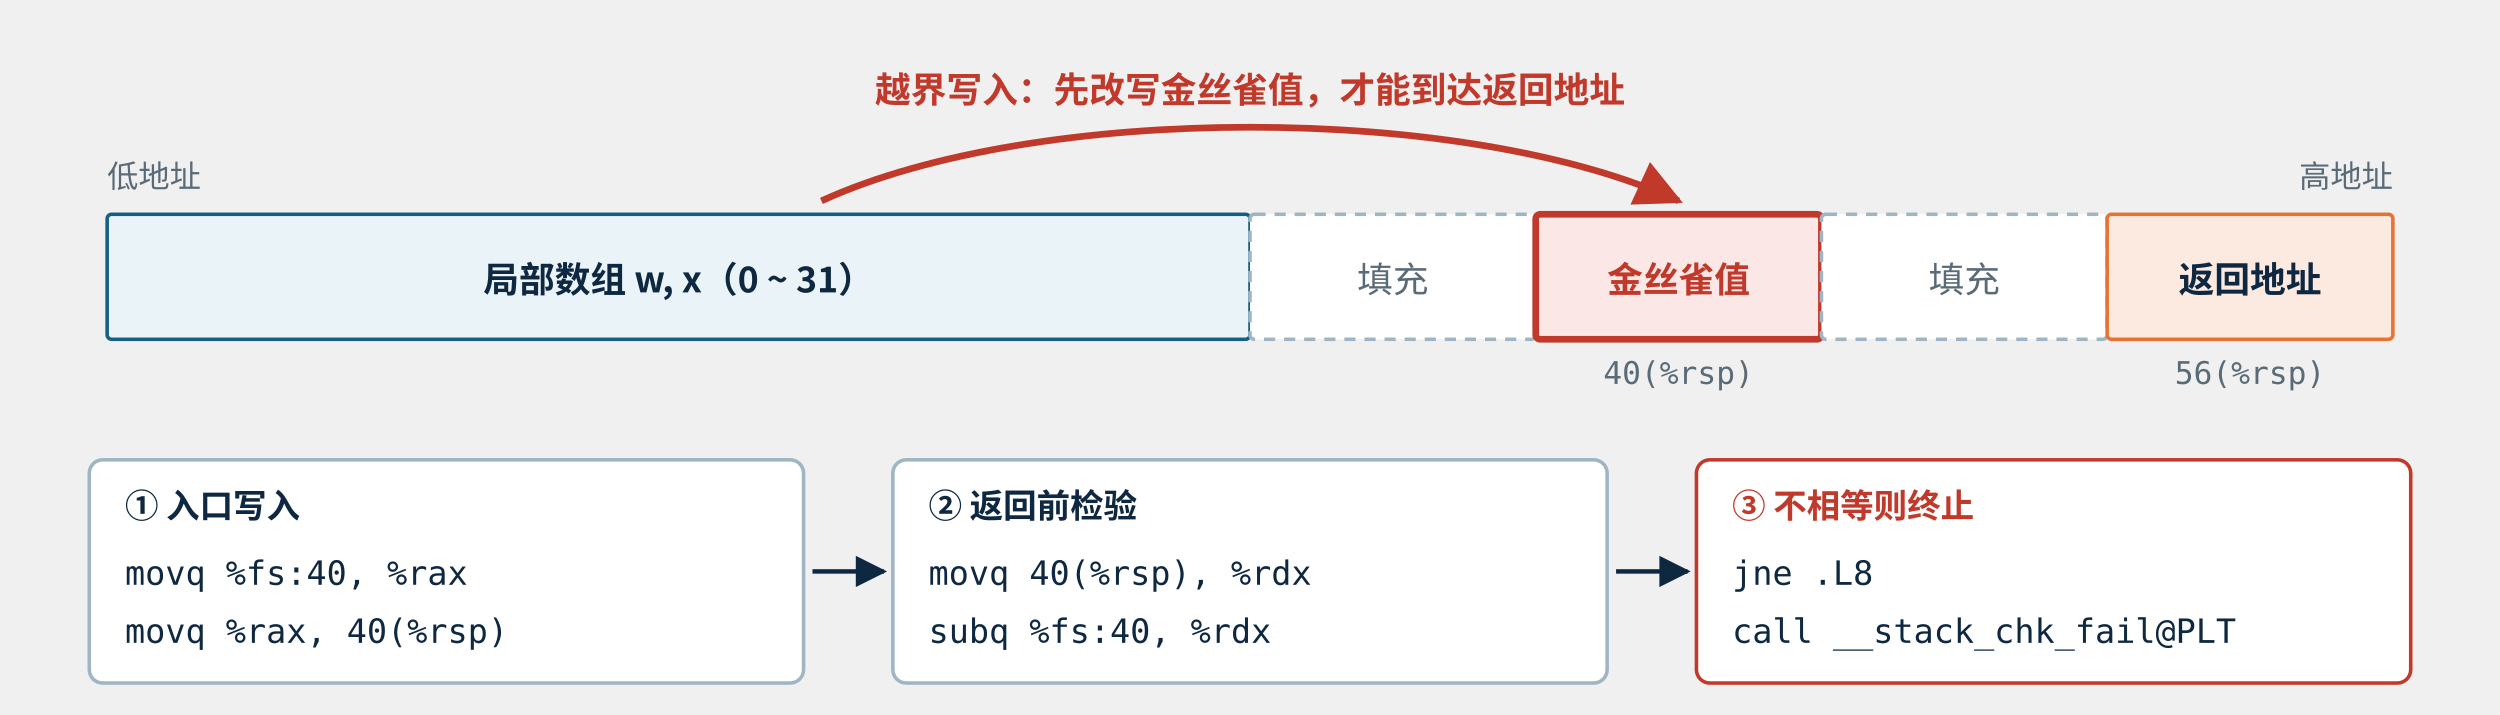
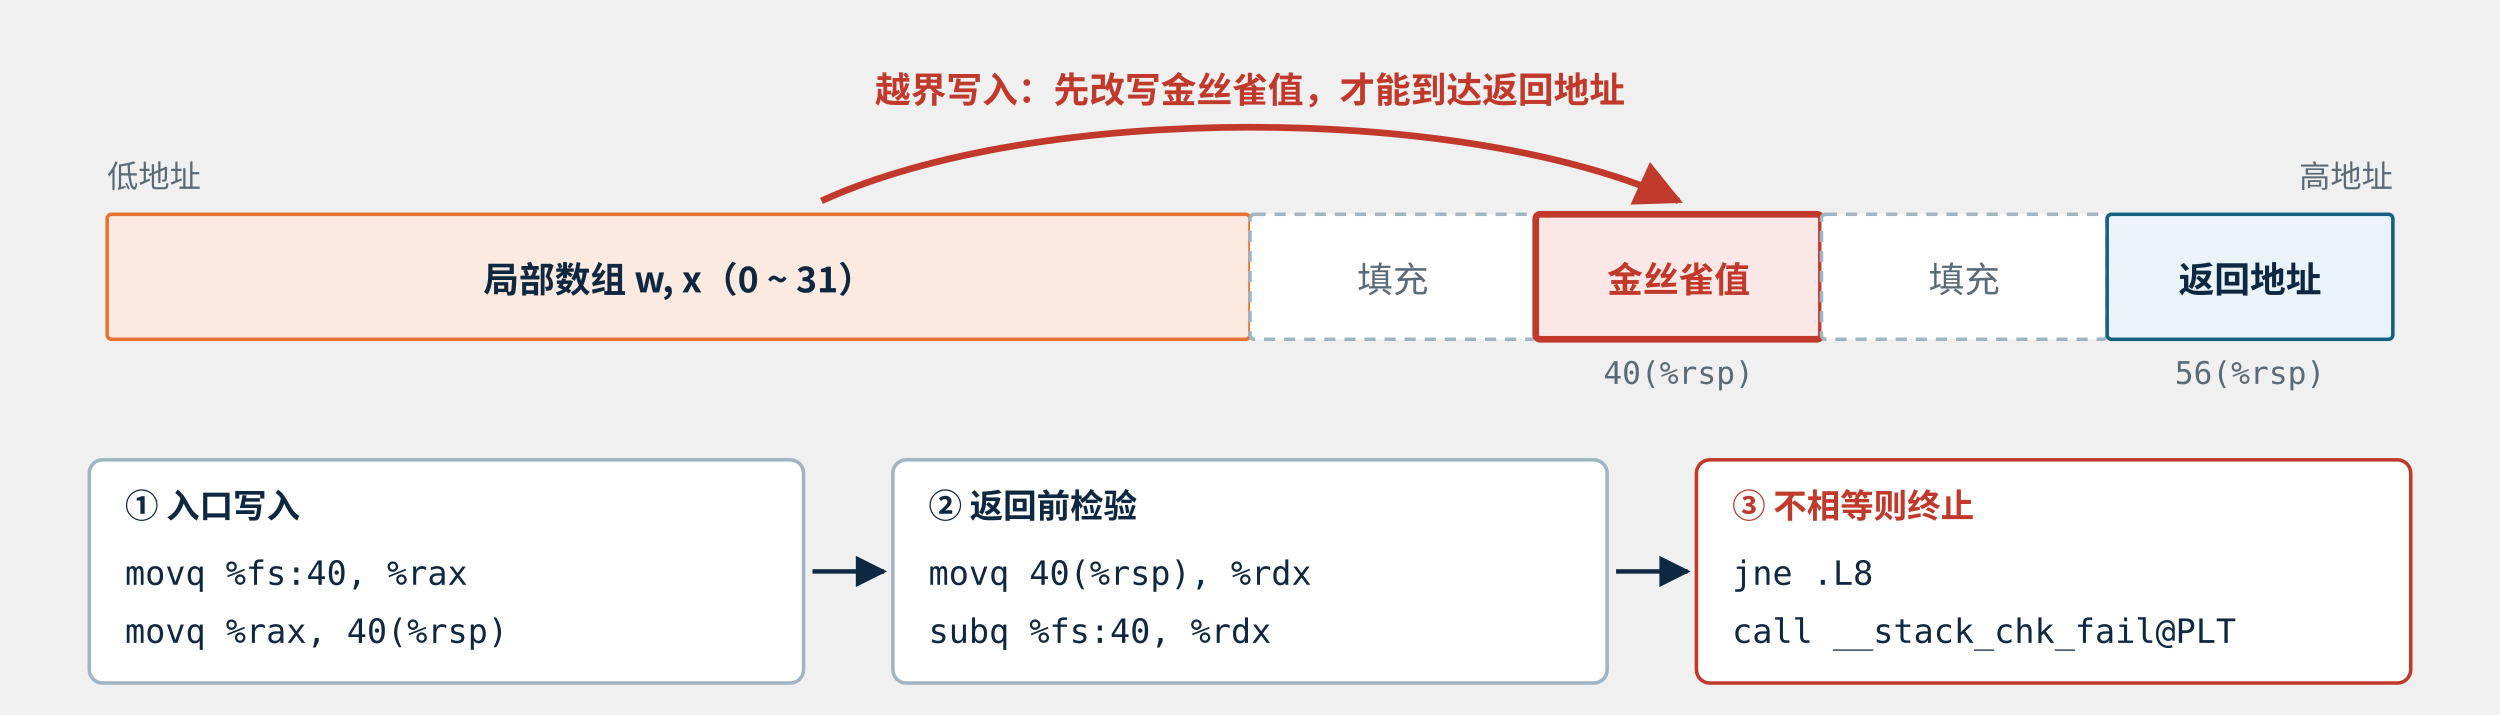
<svg xmlns="http://www.w3.org/2000/svg" viewBox="0 0 1120 320" width="1120" height="320">
  <defs>
    <marker id="ah-156082" viewBox="0 0 10 10" refX="9" refY="5" markerWidth="7" markerHeight="7" orient="auto-start-reverse">
      <path d="M0,0 L10,5 L0,10 z" fill="#156082" />
    </marker>
    <marker id="ah-e97132" viewBox="0 0 10 10" refX="9" refY="5" markerWidth="7" markerHeight="7" orient="auto-start-reverse">
      <path d="M0,0 L10,5 L0,10 z" fill="#e97132" />
    </marker>
    <marker id="ah-0e2841" viewBox="0 0 10 10" refX="9" refY="5" markerWidth="7" markerHeight="7" orient="auto-start-reverse">
      <path d="M0,0 L10,5 L0,10 z" fill="#0e2841" />
    </marker>
    <marker id="ah-2e7d4f" viewBox="0 0 10 10" refX="9" refY="5" markerWidth="7" markerHeight="7" orient="auto-start-reverse">
      <path d="M0,0 L10,5 L0,10 z" fill="#2e7d4f" />
    </marker>
    <marker id="ah-c0392b" viewBox="0 0 10 10" refX="9" refY="5" markerWidth="7" markerHeight="7" orient="auto-start-reverse">
      <path d="M0,0 L10,5 L0,10 z" fill="#c0392b" />
    </marker>
    <marker id="ah-5a6b78" viewBox="0 0 10 10" refX="9" refY="5" markerWidth="7" markerHeight="7" orient="auto-start-reverse">
      <path d="M0,0 L10,5 L0,10 z" fill="#5a6b78" />
    </marker>
    <marker id="ah-9fb5c3" viewBox="0 0 10 10" refX="9" refY="5" markerWidth="7" markerHeight="7" orient="auto-start-reverse">
      <path d="M0,0 L10,5 L0,10 z" fill="#9fb5c3" />
    </marker>
  </defs>
-   <rect x="48.0" y="96.0" width="512.0" height="56.0" rx="2" fill="#eaf3f7" stroke="#156082" stroke-width="1.6" />
+   <rect x="48.0" y="96.0" width="512.0" height="56.0" rx="2" fill="#fce9df" stroke="#e97132" stroke-width="1.6" />
  <text x="304.0" y="131.0" font-family="PingFang SC, Noto Sans CJK SC, Source Han Sans SC, sans-serif" font-size="16" font-weight="bold" fill="#0e2841" text-anchor="middle">局部数组 w, x（0 ~ 31）</text>
  <rect x="560.0" y="96.0" width="128.0" height="56.0" rx="2" fill="#ffffff" stroke="#9fb5c3" stroke-width="1.6" stroke-dasharray="5 4" />
  <text x="624.0" y="131.0" font-family="PingFang SC, Noto Sans CJK SC, Source Han Sans SC, sans-serif" font-size="16" font-weight="normal" fill="#5a6b78" text-anchor="middle">填充</text>
  <rect x="688.0" y="96.0" width="128.0" height="56.0" rx="2" fill="#fbe7e5" stroke="#c0392b" stroke-width="3" />
  <text x="752.0" y="131.0" font-family="PingFang SC, Noto Sans CJK SC, Source Han Sans SC, sans-serif" font-size="16" font-weight="bold" fill="#c0392b" text-anchor="middle">金丝雀值</text>
  <rect x="816.0" y="96.0" width="128.0" height="56.0" rx="2" fill="#ffffff" stroke="#9fb5c3" stroke-width="1.6" stroke-dasharray="5 4" />
  <text x="880.0" y="131.0" font-family="PingFang SC, Noto Sans CJK SC, Source Han Sans SC, sans-serif" font-size="16" font-weight="normal" fill="#5a6b78" text-anchor="middle">填充</text>
-   <rect x="944.0" y="96.0" width="128.0" height="56.0" rx="2" fill="#fce9df" stroke="#e97132" stroke-width="1.6" />
+   <rect x="944.0" y="96.0" width="128.0" height="56.0" rx="2" fill="#eaf3f7" stroke="#156082" stroke-width="1.6" />
  <text x="1008.0" y="131.0" font-family="PingFang SC, Noto Sans CJK SC, Source Han Sans SC, sans-serif" font-size="16" font-weight="bold" fill="#0e2841" text-anchor="middle">返回地址</text>
  <text x="752.0" y="172.0" font-family="SFMono-Regular, Menlo, DejaVu Sans Mono, Consolas, monospace" font-size="14" font-weight="normal" fill="#5a6b78" text-anchor="middle">40(%rsp)</text>
  <text x="1008.0" y="172.0" font-family="SFMono-Regular, Menlo, DejaVu Sans Mono, Consolas, monospace" font-size="14" font-weight="normal" fill="#5a6b78" text-anchor="middle">56(%rsp)</text>
  <text x="48.0" y="84.0" font-family="PingFang SC, Noto Sans CJK SC, Source Han Sans SC, sans-serif" font-size="14" font-weight="normal" fill="#5a6b78" text-anchor="start">低地址</text>
  <text x="1072.0" y="84.0" font-family="PingFang SC, Noto Sans CJK SC, Source Han Sans SC, sans-serif" font-size="14" font-weight="normal" fill="#5a6b78" text-anchor="end">高地址</text>
  <path d="M 368 90 C 464 46 656 46 752 90" fill="none" stroke="#c0392b" stroke-width="3" marker-end="url(#ah-c0392b)" />
  <text x="560.0" y="46.0" font-family="PingFang SC, Noto Sans CJK SC, Source Han Sans SC, sans-serif" font-size="16" font-weight="bold" fill="#c0392b" text-anchor="middle">越界写入：先改写金丝雀值，才能到达返回地址</text>
  <rect x="40.0" y="206.0" width="320.0" height="100.0" rx="6" fill="#ffffff" stroke="#9fb5c3" stroke-width="1.6" />
  <text x="56.0" y="232.0" font-family="PingFang SC, Noto Sans CJK SC, Source Han Sans SC, sans-serif" font-size="15" font-weight="bold" fill="#0e2841" text-anchor="start">① 入口写入</text>
  <text x="56.0" y="262.0" font-family="SFMono-Regular, Menlo, DejaVu Sans Mono, Consolas, monospace" font-size="15" font-weight="normal" fill="#0e2841" text-anchor="start">movq %fs:40, %rax</text>
  <text x="56.0" y="288.0" font-family="SFMono-Regular, Menlo, DejaVu Sans Mono, Consolas, monospace" font-size="15" font-weight="normal" fill="#0e2841" text-anchor="start">movq %rax, 40(%rsp)</text>
  <line x1="364.0" y1="256.0" x2="396.0" y2="256.0" stroke="#0e2841" stroke-width="2" marker-end="url(#ah-0e2841)" />
  <rect x="400.0" y="206.0" width="320.0" height="100.0" rx="6" fill="#ffffff" stroke="#9fb5c3" stroke-width="1.6" />
  <text x="416.0" y="232.0" font-family="PingFang SC, Noto Sans CJK SC, Source Han Sans SC, sans-serif" font-size="15" font-weight="bold" fill="#0e2841" text-anchor="start">② 返回前检验</text>
  <text x="416.0" y="262.0" font-family="SFMono-Regular, Menlo, DejaVu Sans Mono, Consolas, monospace" font-size="15" font-weight="normal" fill="#0e2841" text-anchor="start">movq 40(%rsp), %rdx</text>
  <text x="416.0" y="288.0" font-family="SFMono-Regular, Menlo, DejaVu Sans Mono, Consolas, monospace" font-size="15" font-weight="normal" fill="#0e2841" text-anchor="start">subq %fs:40, %rdx</text>
  <line x1="724.0" y1="256.0" x2="756.0" y2="256.0" stroke="#0e2841" stroke-width="2" marker-end="url(#ah-0e2841)" />
  <rect x="760.0" y="206.0" width="320.0" height="100.0" rx="6" fill="#ffffff" stroke="#c0392b" stroke-width="1.6" />
  <text x="776.0" y="232.0" font-family="PingFang SC, Noto Sans CJK SC, Source Han Sans SC, sans-serif" font-size="15" font-weight="bold" fill="#c0392b" text-anchor="start">③ 不相等则终止</text>
  <text x="776.0" y="262.0" font-family="SFMono-Regular, Menlo, DejaVu Sans Mono, Consolas, monospace" font-size="15" font-weight="normal" fill="#0e2841" text-anchor="start">jne .L8</text>
  <text x="776.0" y="288.0" font-family="SFMono-Regular, Menlo, DejaVu Sans Mono, Consolas, monospace" font-size="15" font-weight="normal" fill="#0e2841" text-anchor="start">call __stack_chk_fail@PLT</text>
</svg>
